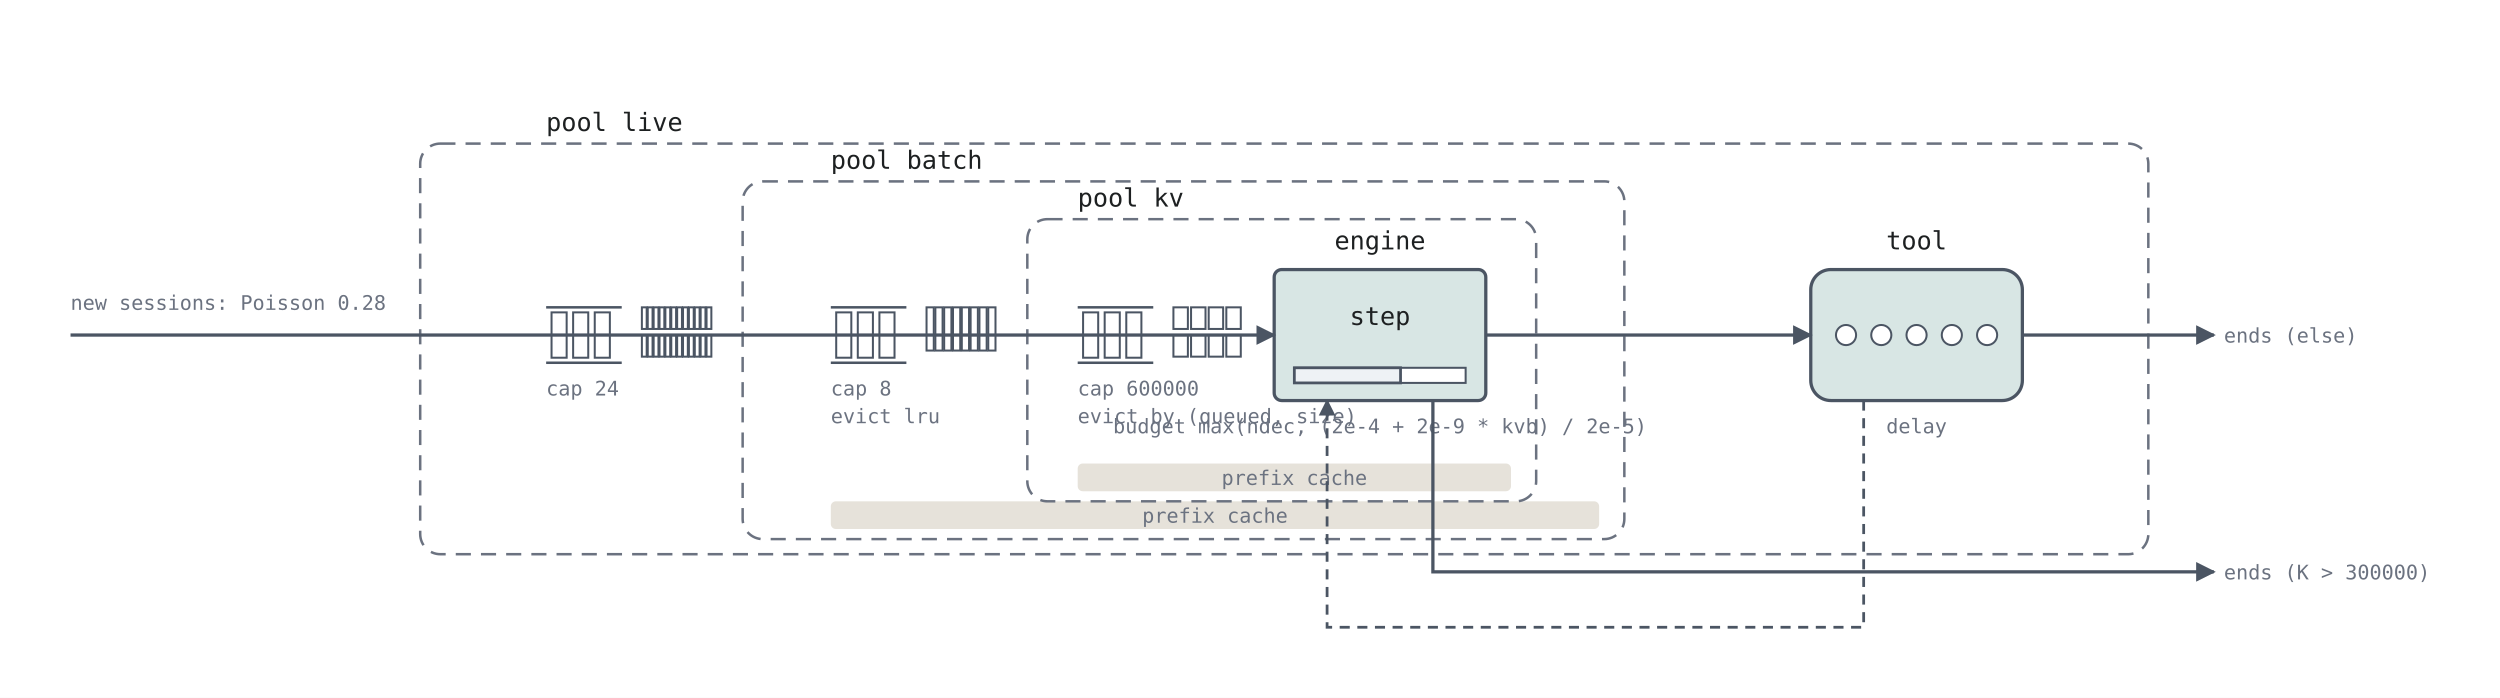
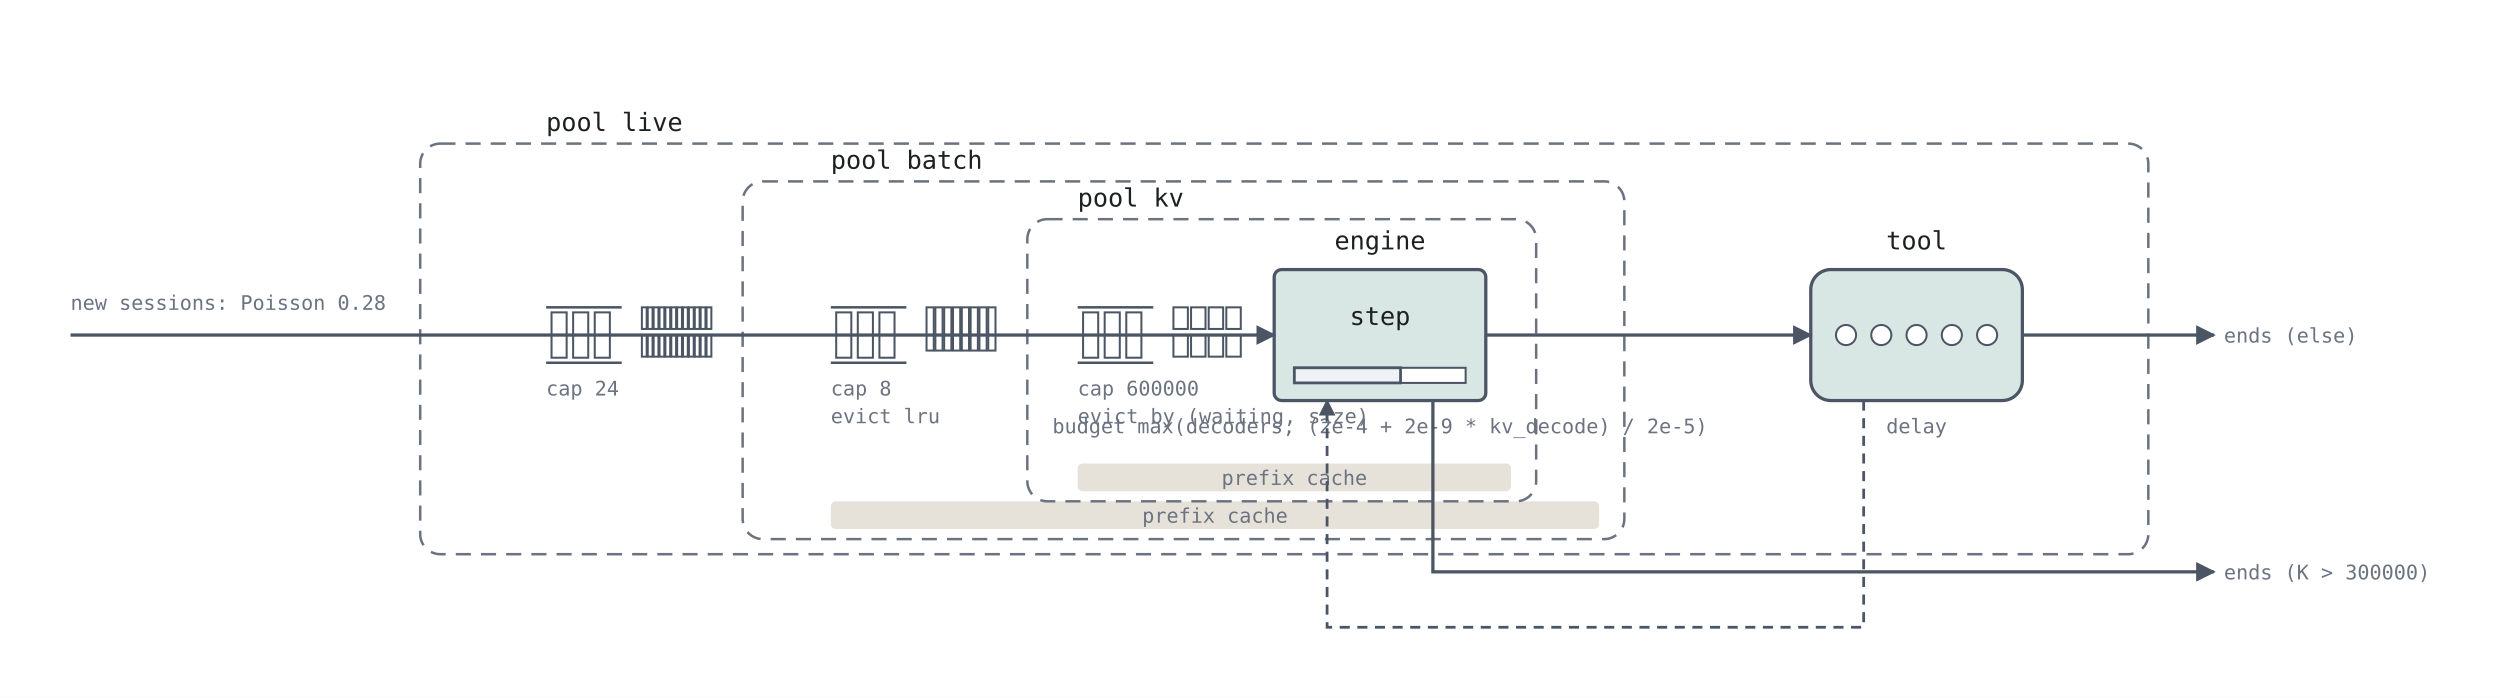
<svg xmlns="http://www.w3.org/2000/svg" width="992.4" height="277" viewBox="0 0 992.4 277" role="img">
  <style>
  text { font-family: ui-monospace, "SF Mono", Menlo, Consolas, monospace; }
  @media (prefers-color-scheme: dark) {
    text { fill: #e8e6e3; } text.dim { fill: #9aa4b2; }
    .bg { fill:#14171a }
    .solid { fill:#232a31;stroke:#b6bfcc }
    .body { fill:#232a31;stroke:#b6bfcc }
    .admission { fill:#232a31;stroke:#b6bfcc }
    .cached { fill:#33302a }
    .reserve { stroke:#9aa4b2 }
    .enclosure { stroke:#9aa4b2 }
    .station { fill:#26403d;stroke:#b6bfcc }
    .cell { fill:#14171a;stroke:#b6bfcc }
    .rail { stroke:#b6bfcc }
    .flow { stroke:#b6bfcc }
    .back { stroke:#b6bfcc }
    .relation { stroke:#9aa4b2 }
    .grow { stroke:#b6bfcc }
  }
</style>
  <defs>
    <marker id="a" viewBox="0 0 10 10" refX="9" refY="5" markerWidth="6" markerHeight="6" orient="auto-start-reverse">
      <path d="M0 0 L10 5 L0 10 z" fill="context-stroke" />
    </marker>
  </defs>
  <rect class="bg" fill="#ffffff" x="0" y="0" width="992.4" height="277" />
  <rect class="enclosure" fill="none" stroke="#6b7280" stroke-width="1" stroke-dasharray="6 4" x="166.8" y="57" width="686" height="163" rx="8" />
  <text x="216.8" y="52" text-anchor="start" font-size="10" fill="#1d2021">pool live</text>
  <path class="rail" fill="none" stroke="#4b5563" stroke-width="1" d="M216.8 122 L246.8 122 M216.8 144 L246.8 144" />
  <rect class="cell" fill="#ffffff" stroke="#4b5563" stroke-width=".8" x="218.94" y="124" width="6" height="18" />
  <rect class="cell" fill="#ffffff" stroke="#4b5563" stroke-width=".8" x="227.51" y="124" width="6" height="18" />
  <rect class="cell" fill="#ffffff" stroke="#4b5563" stroke-width=".8" x="236.09" y="124" width="6" height="18" />
  <rect class="cell" fill="#ffffff" stroke="#4b5563" stroke-width=".8" x="254.8" y="122" width="1.91" height="8.58" />
  <rect class="cell" fill="#ffffff" stroke="#4b5563" stroke-width=".8" x="257.13" y="122" width="1.91" height="8.58" />
  <rect class="cell" fill="#ffffff" stroke="#4b5563" stroke-width=".8" x="259.47" y="122" width="1.91" height="8.58" />
  <rect class="cell" fill="#ffffff" stroke="#4b5563" stroke-width=".8" x="261.8" y="122" width="1.91" height="8.58" />
  <rect class="cell" fill="#ffffff" stroke="#4b5563" stroke-width=".8" x="264.13" y="122" width="1.91" height="8.58" />
  <rect class="cell" fill="#ffffff" stroke="#4b5563" stroke-width=".8" x="266.47" y="122" width="1.91" height="8.58" />
  <rect class="cell" fill="#ffffff" stroke="#4b5563" stroke-width=".8" x="268.8" y="122" width="1.91" height="8.58" />
  <rect class="cell" fill="#ffffff" stroke="#4b5563" stroke-width=".8" x="271.13" y="122" width="1.91" height="8.58" />
  <rect class="cell" fill="#ffffff" stroke="#4b5563" stroke-width=".8" x="273.47" y="122" width="1.91" height="8.58" />
  <rect class="cell" fill="#ffffff" stroke="#4b5563" stroke-width=".8" x="275.8" y="122" width="1.91" height="8.58" />
  <rect class="cell" fill="#ffffff" stroke="#4b5563" stroke-width=".8" x="278.13" y="122" width="1.91" height="8.58" />
  <rect class="cell" fill="#ffffff" stroke="#4b5563" stroke-width=".8" x="280.47" y="122" width="1.91" height="8.58" />
  <rect class="cell" fill="#ffffff" stroke="#4b5563" stroke-width=".8" x="254.8" y="133" width="1.91" height="8.58" />
  <rect class="cell" fill="#ffffff" stroke="#4b5563" stroke-width=".8" x="257.13" y="133" width="1.91" height="8.58" />
  <rect class="cell" fill="#ffffff" stroke="#4b5563" stroke-width=".8" x="259.47" y="133" width="1.91" height="8.58" />
  <rect class="cell" fill="#ffffff" stroke="#4b5563" stroke-width=".8" x="261.8" y="133" width="1.91" height="8.58" />
  <rect class="cell" fill="#ffffff" stroke="#4b5563" stroke-width=".8" x="264.13" y="133" width="1.91" height="8.58" />
  <rect class="cell" fill="#ffffff" stroke="#4b5563" stroke-width=".8" x="266.47" y="133" width="1.91" height="8.58" />
  <rect class="cell" fill="#ffffff" stroke="#4b5563" stroke-width=".8" x="268.8" y="133" width="1.91" height="8.58" />
  <rect class="cell" fill="#ffffff" stroke="#4b5563" stroke-width=".8" x="271.13" y="133" width="1.91" height="8.58" />
  <rect class="cell" fill="#ffffff" stroke="#4b5563" stroke-width=".8" x="273.47" y="133" width="1.91" height="8.58" />
  <rect class="cell" fill="#ffffff" stroke="#4b5563" stroke-width=".8" x="275.8" y="133" width="1.91" height="8.58" />
  <rect class="cell" fill="#ffffff" stroke="#4b5563" stroke-width=".8" x="278.13" y="133" width="1.91" height="8.58" />
  <rect class="cell" fill="#ffffff" stroke="#4b5563" stroke-width=".8" x="280.47" y="133" width="1.91" height="8.58" />
  <text x="216.8" y="157" text-anchor="start" font-size="8" fill="#6b7280" class="dim">cap 24</text>
  <rect class="enclosure" fill="none" stroke="#6b7280" stroke-width="1" stroke-dasharray="6 4" x="294.8" y="72" width="350" height="142" rx="8" />
  <text x="329.8" y="67" text-anchor="start" font-size="10" fill="#1d2021">pool batch</text>
  <path class="rail" fill="none" stroke="#4b5563" stroke-width="1" d="M329.8 122 L359.8 122 M329.8 144 L359.8 144" />
  <rect class="cell" fill="#ffffff" stroke="#4b5563" stroke-width=".8" x="331.94" y="124" width="6" height="18" />
  <rect class="cell" fill="#ffffff" stroke="#4b5563" stroke-width=".8" x="340.51" y="124" width="6" height="18" />
  <rect class="cell" fill="#ffffff" stroke="#4b5563" stroke-width=".8" x="349.09" y="124" width="6" height="18" />
  <rect class="cell" fill="#ffffff" stroke="#4b5563" stroke-width=".8" x="367.8" y="122" width="2.87" height="17.16" />
  <rect class="cell" fill="#ffffff" stroke="#4b5563" stroke-width=".8" x="371.3" y="122" width="2.87" height="17.16" />
  <rect class="cell" fill="#ffffff" stroke="#4b5563" stroke-width=".8" x="374.8" y="122" width="2.87" height="17.16" />
  <rect class="cell" fill="#ffffff" stroke="#4b5563" stroke-width=".8" x="378.3" y="122" width="2.87" height="17.16" />
  <rect class="cell" fill="#ffffff" stroke="#4b5563" stroke-width=".8" x="381.8" y="122" width="2.87" height="17.16" />
  <rect class="cell" fill="#ffffff" stroke="#4b5563" stroke-width=".8" x="385.3" y="122" width="2.87" height="17.16" />
  <rect class="cell" fill="#ffffff" stroke="#4b5563" stroke-width=".8" x="388.8" y="122" width="2.87" height="17.16" />
  <rect class="cell" fill="#ffffff" stroke="#4b5563" stroke-width=".8" x="392.3" y="122" width="2.87" height="17.16" />
  <text x="329.8" y="157" text-anchor="start" font-size="8" fill="#6b7280" class="dim">cap 8</text>
  <text x="329.8" y="168" text-anchor="start" font-size="8" fill="#6b7280" class="dim">evict lru</text>
  <rect class="cached" fill="#e6e2da" stroke="none" x="329.8" y="199" width="305" height="11" rx="2" />
  <text x="482.3" y="207.5" text-anchor="middle" font-size="8" fill="#6b7280" class="dim">prefix cache</text>
  <rect class="enclosure" fill="none" stroke="#6b7280" stroke-width="1" stroke-dasharray="6 4" x="407.8" y="87" width="202" height="112" rx="8" />
  <text x="427.8" y="82" text-anchor="start" font-size="10" fill="#1d2021">pool kv</text>
  <path class="rail" fill="none" stroke="#4b5563" stroke-width="1" d="M427.8 122 L457.8 122 M427.8 144 L457.8 144" />
  <rect class="cell" fill="#ffffff" stroke="#4b5563" stroke-width=".8" x="429.94" y="124" width="6" height="18" />
  <rect class="cell" fill="#ffffff" stroke="#4b5563" stroke-width=".8" x="438.51" y="124" width="6" height="18" />
  <rect class="cell" fill="#ffffff" stroke="#4b5563" stroke-width=".8" x="447.09" y="124" width="6" height="18" />
  <rect class="cell" fill="#ffffff" stroke="#4b5563" stroke-width=".8" x="465.8" y="122" width="5.74" height="8.58" />
  <rect class="cell" fill="#ffffff" stroke="#4b5563" stroke-width=".8" x="472.8" y="122" width="5.74" height="8.58" />
  <rect class="cell" fill="#ffffff" stroke="#4b5563" stroke-width=".8" x="479.8" y="122" width="5.74" height="8.58" />
  <rect class="cell" fill="#ffffff" stroke="#4b5563" stroke-width=".8" x="486.8" y="122" width="5.74" height="8.58" />
  <rect class="cell" fill="#ffffff" stroke="#4b5563" stroke-width=".8" x="465.8" y="133" width="5.74" height="8.58" />
  <rect class="cell" fill="#ffffff" stroke="#4b5563" stroke-width=".8" x="472.8" y="133" width="5.74" height="8.58" />
  <rect class="cell" fill="#ffffff" stroke="#4b5563" stroke-width=".8" x="479.8" y="133" width="5.74" height="8.58" />
  <rect class="cell" fill="#ffffff" stroke="#4b5563" stroke-width=".8" x="486.8" y="133" width="5.74" height="8.58" />
  <text x="427.8" y="157" text-anchor="start" font-size="8" fill="#6b7280" class="dim">cap 600000</text>
-   <text x="427.8" y="168" text-anchor="start" font-size="8" fill="#6b7280" class="dim">evict by (queued, size)</text>
+   <text x="427.8" y="168" text-anchor="start" font-size="8" fill="#6b7280" class="dim">evict by (waiting, size)</text>
  <rect class="cached" fill="#e6e2da" stroke="none" x="427.8" y="184" width="172" height="11" rx="2" />
  <text x="513.8" y="192.5" text-anchor="middle" font-size="8" fill="#6b7280" class="dim">prefix cache</text>
  <rect class="station" fill="#d8e6e4" stroke="#4b5563" stroke-width="1.3" x="505.8" y="107" width="84" height="52" rx="3" />
  <rect class="cell" fill="#ffffff" stroke="#4b5563" stroke-width=".8" x="513.8" y="146" width="68" height="6" />
  <rect class="solid" fill="#eef2f5" stroke="#4b5563" stroke-width="1.1" x="513.8" y="146" width="42.16" height="6" />
  <text x="547.8" y="129" text-anchor="middle" font-size="10" fill="#1d2021">step</text>
  <text x="547.8" y="99" text-anchor="middle" font-size="10" fill="#1d2021">engine</text>
-   <text x="547.8" y="172" text-anchor="middle" font-size="8" fill="#6b7280" class="dim">budget max(ndec, (2e-4 + 2e-9 * kvb) / 2e-5)</text>
+   <text x="547.8" y="172" text-anchor="middle" font-size="8" fill="#6b7280" class="dim">budget max(decoders, (2e-4 + 2e-9 * kv_decode) / 2e-5)</text>
  <rect class="station" fill="#d8e6e4" stroke="#4b5563" stroke-width="1.3" x="718.8" y="107" width="84" height="52" rx="8" />
  <circle class="cell" fill="#ffffff" stroke="#4b5563" stroke-width=".8" cx="732.8" cy="133" r="4" />
  <circle class="cell" fill="#ffffff" stroke="#4b5563" stroke-width=".8" cx="746.8" cy="133" r="4" />
  <circle class="cell" fill="#ffffff" stroke="#4b5563" stroke-width=".8" cx="760.8" cy="133" r="4" />
  <circle class="cell" fill="#ffffff" stroke="#4b5563" stroke-width=".8" cx="774.8" cy="133" r="4" />
  <circle class="cell" fill="#ffffff" stroke="#4b5563" stroke-width=".8" cx="788.8" cy="133" r="4" />
  <text x="760.8" y="99" text-anchor="middle" font-size="10" fill="#1d2021">tool</text>
  <text x="760.8" y="172" text-anchor="middle" font-size="8" fill="#6b7280" class="dim">delay</text>
  <path class="flow" fill="none" stroke="#4b5563" stroke-width="1.3" d="M28 133 L505.8 133" marker-end="url(#a)" />
  <text x="28" y="123" text-anchor="start" font-size="8" fill="#6b7280" class="dim">new sessions: Poisson 0.28</text>
  <path class="flow" fill="none" stroke="#4b5563" stroke-width="1.3" d="M568.8 159 L568.8 227 L878.8 227" marker-end="url(#a)" />
  <text x="882.8" y="230" text-anchor="start" font-size="8" fill="#6b7280" class="dim">ends (K &gt; 300000)</text>
  <path class="flow" fill="none" stroke="#4b5563" stroke-width="1.3" d="M589.8 133 L718.8 133" marker-end="url(#a)" />
  <path class="flow" fill="none" stroke="#4b5563" stroke-width="1.3" d="M802.8 133 L878.8 133" marker-end="url(#a)" />
  <text x="882.8" y="136" text-anchor="start" font-size="8" fill="#6b7280" class="dim">ends (else)</text>
  <path class="back" fill="none" stroke="#4b5563" stroke-width="1.1" stroke-dasharray="4 3" d="M739.8 159 L739.8 249 L526.8 249 L526.8 159" marker-end="url(#a)" />
</svg>
